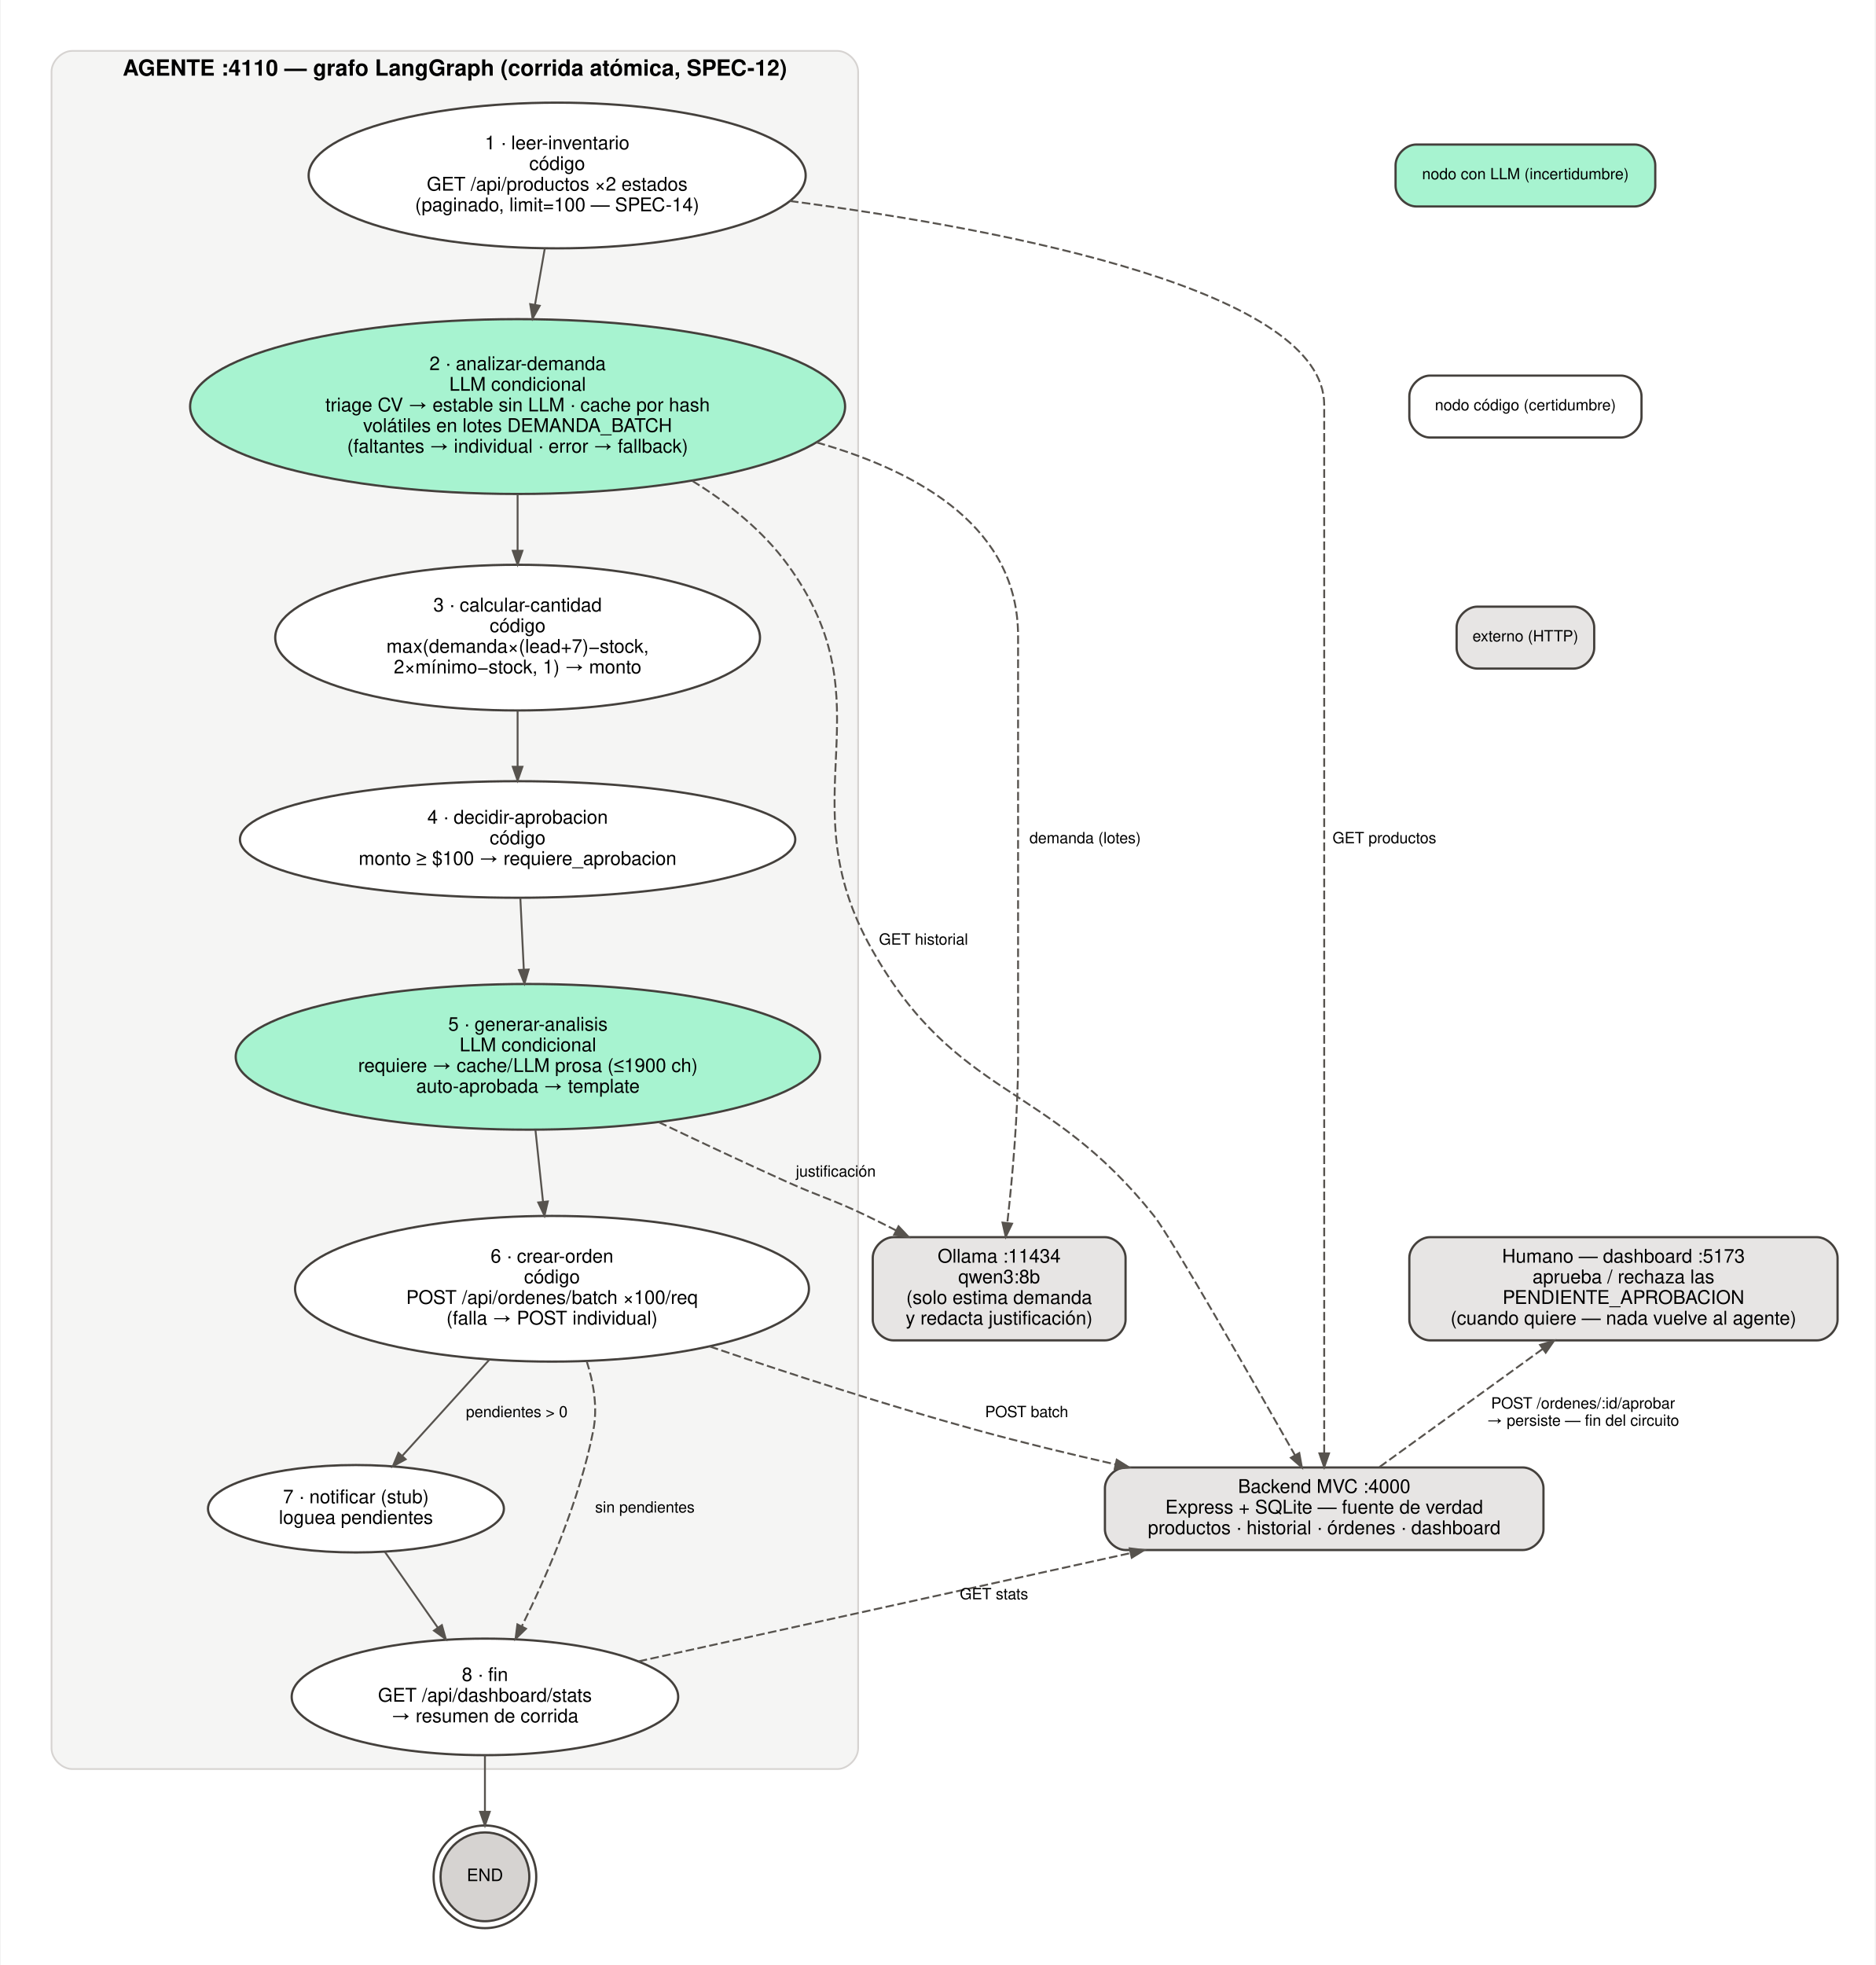
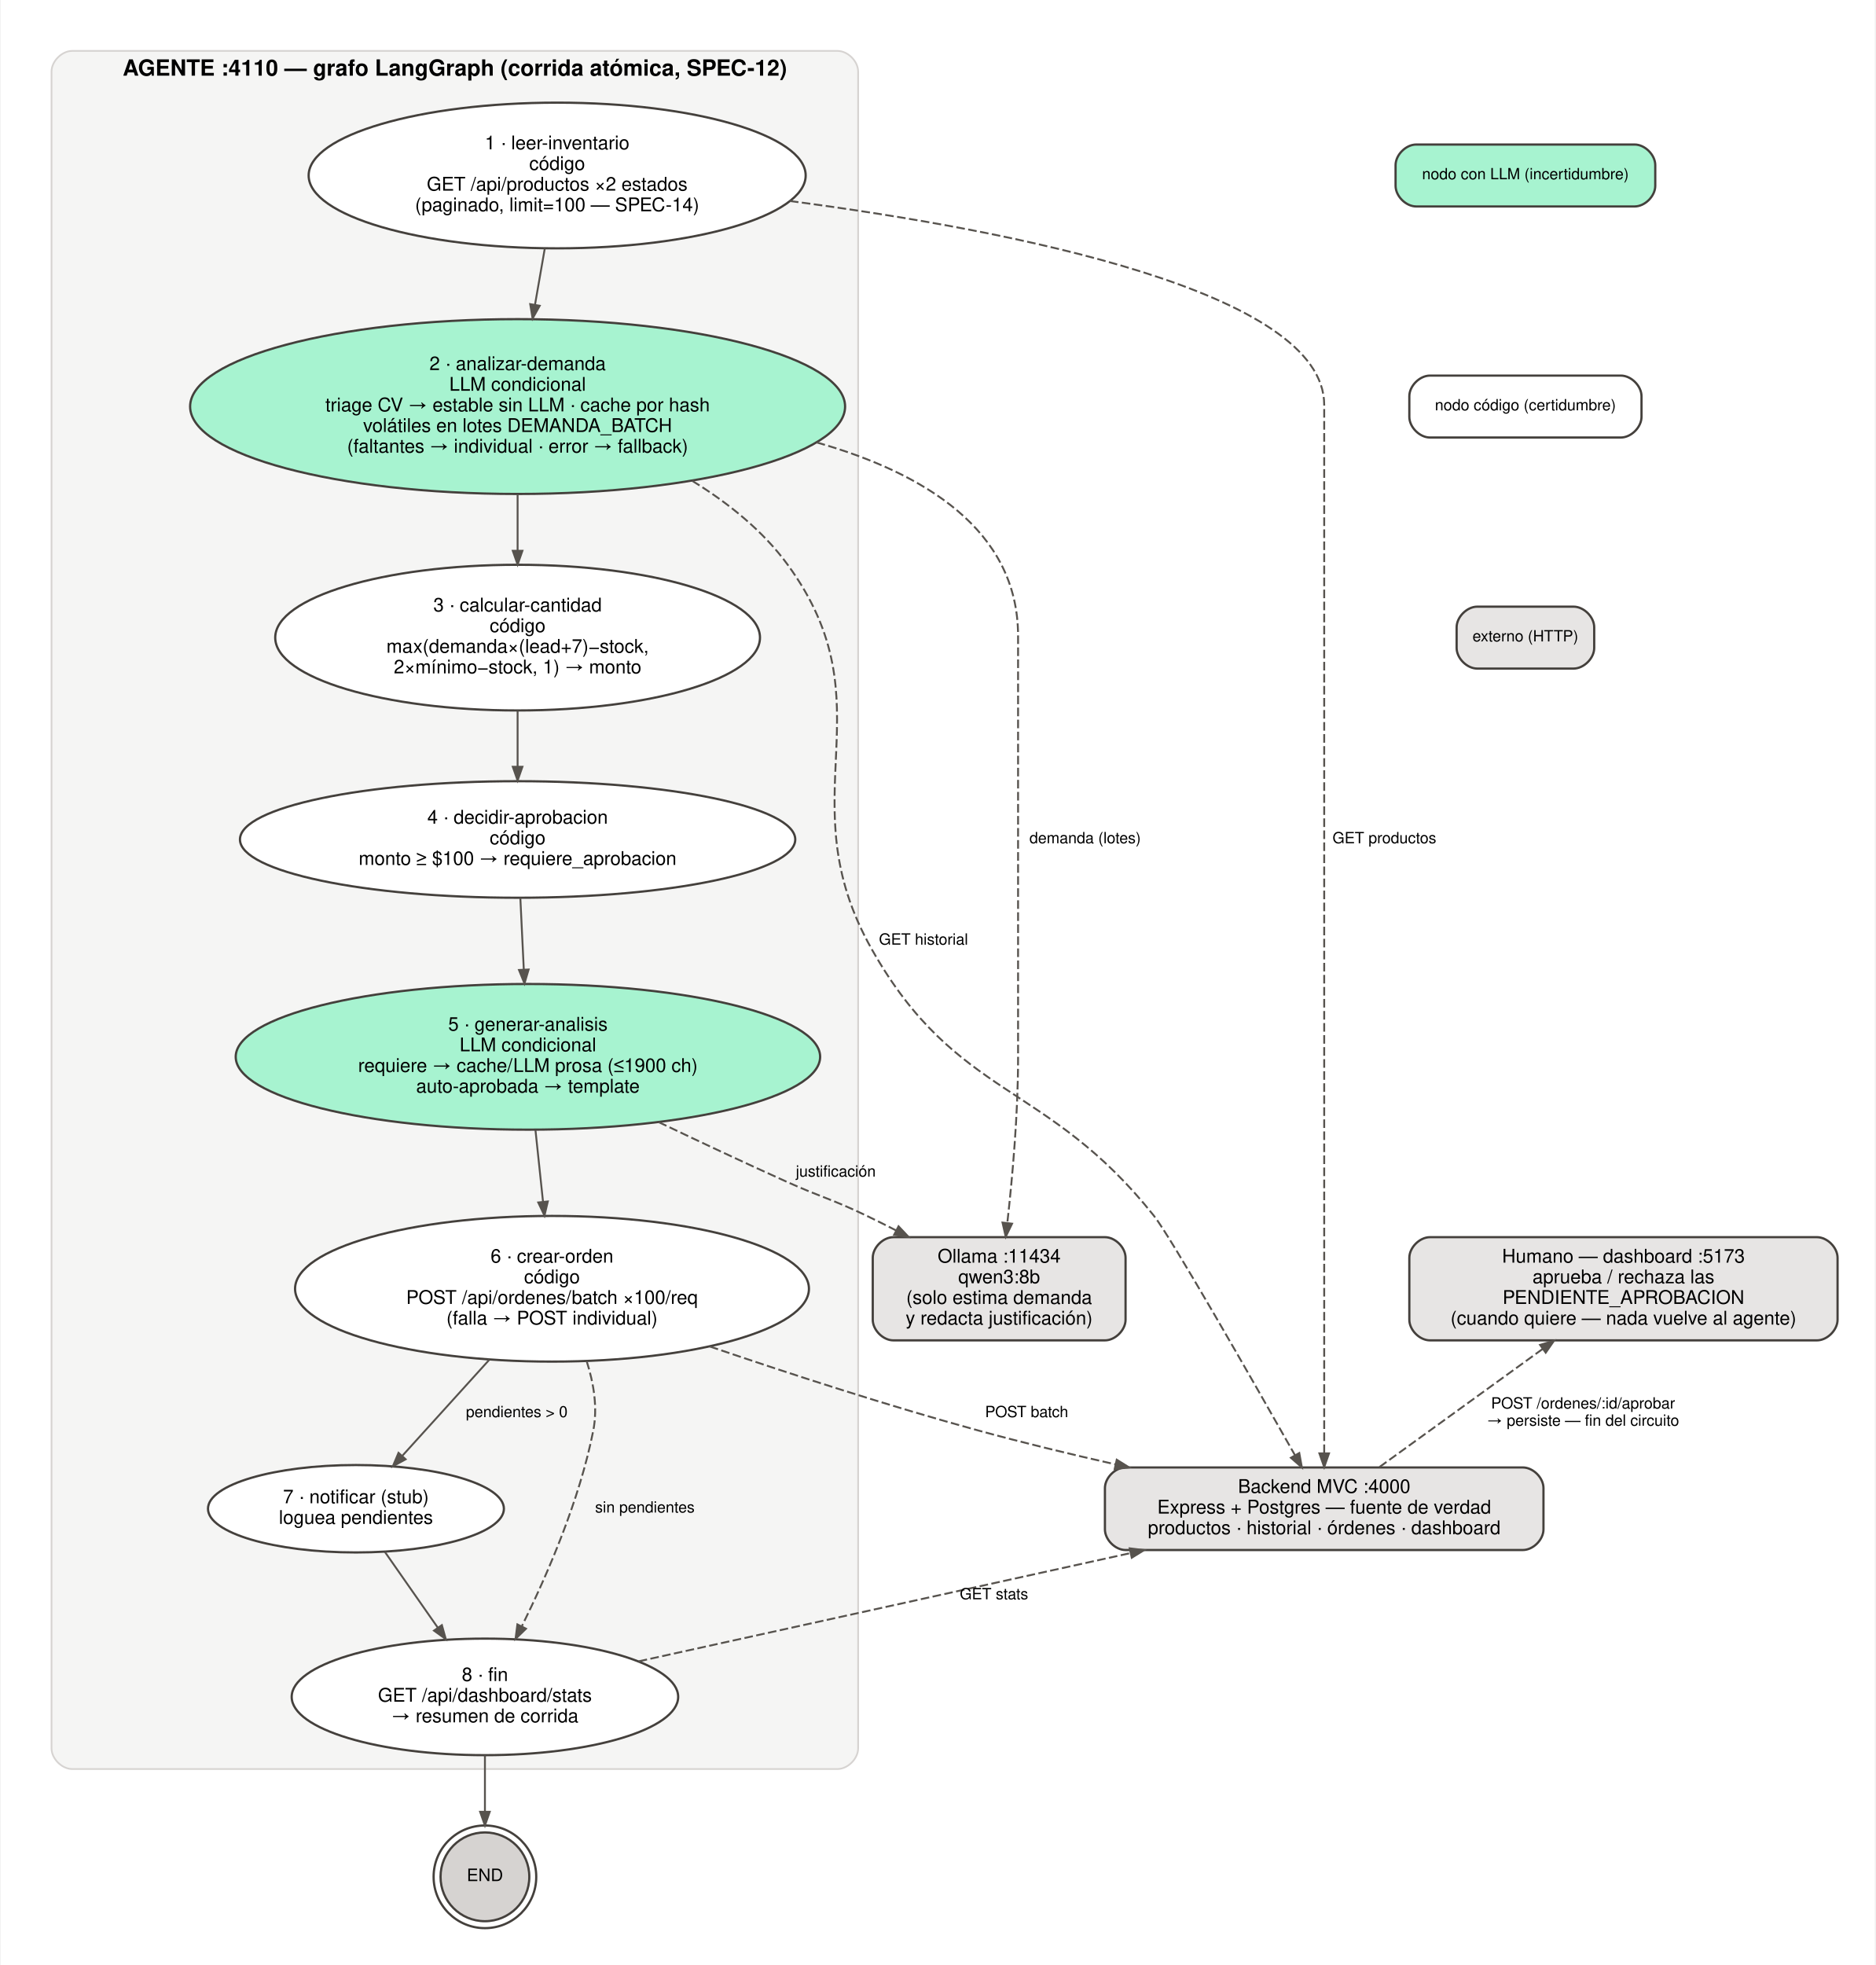
<svg xmlns="http://www.w3.org/2000/svg" width="1090pt" height="1142pt" viewBox="0.00 0.00 1089.70 1142.45">
  <g id="graph0" class="graph" transform="scale(1 1) rotate(0) translate(21.6 1120.85)">
    <polygon fill="white" stroke="transparent" points="-21.6,21.6 -21.6,-1120.85 1068.1,-1120.85 1068.1,21.6 -21.6,21.6" />
    <g id="clust1" class="cluster">
      <path fill="#f5f5f4" stroke="#d6d3d1" d="M20,-92.34C20,-92.34 465,-92.34 465,-92.34 471,-92.34 477,-98.34 477,-104.34 477,-104.34 477,-1079.25 477,-1079.25 477,-1085.25 471,-1091.25 465,-1091.25 465,-1091.25 20,-1091.25 20,-1091.25 14,-1091.25 8,-1085.25 8,-1079.25 8,-1079.25 8,-104.34 8,-104.34 8,-98.34 14,-92.34 20,-92.34" />
      <text text-anchor="middle" x="242.5" y="-1076.85" font-family="Helvetica,sans-Serif" font-weight="bold" font-size="13.00">AGENTE :4110 — grafo LangGraph (corrida atómica, SPEC-12)</text>
    </g>
    <g id="clust2" class="cluster">
</g>
    <g id="node1" class="node">
      <ellipse fill="#ffffff" stroke="#44403c" stroke-width="1.3" cx="302" cy="-1018.82" rx="144.5" ry="42.35" />
      <text text-anchor="middle" x="302" y="-1034.02" font-family="Helvetica,sans-Serif" font-size="11.00">1 · leer-inventario</text>
      <text text-anchor="middle" x="302" y="-1022.02" font-family="Helvetica,sans-Serif" font-size="11.00">código</text>
      <text text-anchor="middle" x="302" y="-1010.02" font-family="Helvetica,sans-Serif" font-size="11.00">GET /api/productos ×2 estados</text>
      <text text-anchor="middle" x="302" y="-998.02" font-family="Helvetica,sans-Serif" font-size="11.00">(paginado, limit=100 — SPEC-14)</text>
    </g>
    <g id="node2" class="node">
      <ellipse fill="#a7f3d0" stroke="#44403c" stroke-width="1.3" cx="279" cy="-884.48" rx="190.42" ry="50.82" />
      <text text-anchor="middle" x="279" y="-905.68" font-family="Helvetica,sans-Serif" font-size="11.00">2 · analizar-demanda</text>
      <text text-anchor="middle" x="279" y="-893.68" font-family="Helvetica,sans-Serif" font-size="11.00">LLM condicional</text>
      <text text-anchor="middle" x="279" y="-881.68" font-family="Helvetica,sans-Serif" font-size="11.00">triage CV → estable sin LLM · cache por hash</text>
      <text text-anchor="middle" x="279" y="-869.68" font-family="Helvetica,sans-Serif" font-size="11.00">volátiles en lotes DEMANDA_BATCH</text>
      <text text-anchor="middle" x="279" y="-857.68" font-family="Helvetica,sans-Serif" font-size="11.00">(faltantes → individual · error → fallback)</text>
    </g>
    <g id="edge1" class="edge">
      <path fill="none" stroke="#57534e" stroke-width="1.1" d="M294.79,-976.31C292.98,-965.94 291.02,-954.63 289.1,-943.62" />
      <polygon fill="#57534e" stroke="#57534e" stroke-width="1.1" points="291.85,-943.07 287.72,-935.67 286.33,-944.03 291.85,-943.07" />
    </g>
    <g id="node10" class="node">
      <path fill="#e7e5e4" stroke="#44403c" stroke-width="1.3" d="M863.5,-267.67C863.5,-267.67 632.5,-267.67 632.5,-267.67 626.5,-267.67 620.5,-261.67 620.5,-255.67 620.5,-255.67 620.5,-231.67 620.5,-231.67 620.5,-225.67 626.5,-219.67 632.5,-219.67 632.5,-219.67 863.5,-219.67 863.5,-219.67 869.5,-219.67 875.5,-225.67 875.5,-231.67 875.5,-231.67 875.5,-255.67 875.5,-255.67 875.5,-261.67 869.5,-267.67 863.5,-267.67" />
      <text text-anchor="middle" x="748" y="-252.87" font-family="Helvetica,sans-Serif" font-size="11.00">Backend MVC :4000</text>
-       <text text-anchor="middle" x="748" y="-240.87" font-family="Helvetica,sans-Serif" font-size="11.00">Express + SQLite — fuente de verdad</text>
+       <text text-anchor="middle" x="748" y="-240.87" font-family="Helvetica,sans-Serif" font-size="11.00">Express + Postgres — fuente de verdad</text>
      <text text-anchor="middle" x="748" y="-228.87" font-family="Helvetica,sans-Serif" font-size="11.00">productos · historial · órdenes · dashboard</text>
    </g>
    <g id="edge10" class="edge">
      <path fill="none" stroke="#57534e" stroke-width="1.1" stroke-dasharray="5,2" d="M437.33,-1003.98C568.57,-986.69 748,-951.05 748,-885.48 748,-885.48 748,-885.48 748,-370.56 748,-338.35 748,-301.52 748,-276.05" />
      <polygon fill="#57534e" stroke="#57534e" stroke-width="1.1" points="750.8,-275.87 748,-267.87 745.2,-275.87 750.8,-275.87" />
      <text text-anchor="middle" x="783" y="-630.58" font-family="Helvetica,sans-Serif" font-size="9.00"> GET productos</text>
    </g>
    <g id="node3" class="node">
      <ellipse fill="#ffffff" stroke="#44403c" stroke-width="1.3" cx="279" cy="-750.14" rx="140.93" ry="42.35" />
      <text text-anchor="middle" x="279" y="-765.34" font-family="Helvetica,sans-Serif" font-size="11.00">3 · calcular-cantidad</text>
      <text text-anchor="middle" x="279" y="-753.34" font-family="Helvetica,sans-Serif" font-size="11.00">código</text>
      <text text-anchor="middle" x="279" y="-741.34" font-family="Helvetica,sans-Serif" font-size="11.00">max(demanda×(lead+7)−stock,</text>
      <text text-anchor="middle" x="279" y="-729.34" font-family="Helvetica,sans-Serif" font-size="11.00">2×mínimo−stock, 1) → monto</text>
    </g>
    <g id="edge2" class="edge">
      <path fill="none" stroke="#57534e" stroke-width="1.1" d="M279,-833.45C279,-822.72 279,-811.38 279,-800.67" />
      <polygon fill="#57534e" stroke="#57534e" stroke-width="1.1" points="281.8,-800.62 279,-792.62 276.2,-800.62 281.8,-800.62" />
    </g>
    <g id="edge11" class="edge">
      <path fill="none" stroke="#57534e" stroke-width="1.1" stroke-dasharray="5,2" d="M380.55,-841.27C401.54,-828.39 421.6,-812.28 436,-792.57 496.03,-710.36 434.88,-657.43 485,-568.83 534.36,-481.58 586.62,-492.46 649,-413.98 658.71,-401.77 705.27,-320.25 730.93,-274.93" />
      <polygon fill="#57534e" stroke="#57534e" stroke-width="1.1" points="733.51,-276.06 735.01,-267.71 728.63,-273.3 733.51,-276.06" />
      <text text-anchor="middle" x="515" y="-571.63" font-family="Helvetica,sans-Serif" font-size="9.00"> GET historial</text>
    </g>
    <g id="node11" class="node">
      <path fill="#e7e5e4" stroke="#44403c" stroke-width="1.3" d="M620.5,-401.56C620.5,-401.56 497.5,-401.56 497.5,-401.56 491.5,-401.56 485.5,-395.56 485.5,-389.56 485.5,-389.56 485.5,-353.56 485.5,-353.56 485.5,-347.56 491.5,-341.56 497.5,-341.56 497.5,-341.56 620.5,-341.56 620.5,-341.56 626.5,-341.56 632.5,-347.56 632.5,-353.56 632.5,-353.56 632.5,-389.56 632.5,-389.56 632.5,-395.56 626.5,-401.56 620.5,-401.56" />
      <text text-anchor="middle" x="559" y="-386.76" font-family="Helvetica,sans-Serif" font-size="11.00">Ollama :11434</text>
      <text text-anchor="middle" x="559" y="-374.76" font-family="Helvetica,sans-Serif" font-size="11.00">qwen3:8b</text>
      <text text-anchor="middle" x="559" y="-362.76" font-family="Helvetica,sans-Serif" font-size="11.00">(solo estima demanda</text>
      <text text-anchor="middle" x="559" y="-350.76" font-family="Helvetica,sans-Serif" font-size="11.00">y redacta justificación)</text>
    </g>
    <g id="edge12" class="edge">
      <path fill="none" stroke="#57534e" stroke-width="1.1" stroke-dasharray="5,2" d="M452.9,-863.62C515.04,-845.96 570,-812.89 570,-751.14 570,-751.14 570,-751.14 570,-505.41 570,-473.14 566.74,-436.62 563.77,-410.05" />
      <polygon fill="#57534e" stroke="#57534e" stroke-width="1.1" points="566.51,-409.41 562.82,-401.79 560.95,-410.05 566.51,-409.41" />
      <text text-anchor="middle" x="609" y="-630.58" font-family="Helvetica,sans-Serif" font-size="9.00"> demanda (lotes)</text>
    </g>
    <g id="node4" class="node">
      <ellipse fill="#ffffff" stroke="#44403c" stroke-width="1.3" cx="279" cy="-632.78" rx="161.44" ry="33.88" />
      <text text-anchor="middle" x="279" y="-641.98" font-family="Helvetica,sans-Serif" font-size="11.00">4 · decidir-aprobacion</text>
      <text text-anchor="middle" x="279" y="-629.98" font-family="Helvetica,sans-Serif" font-size="11.00">código</text>
      <text text-anchor="middle" x="279" y="-617.98" font-family="Helvetica,sans-Serif" font-size="11.00">monto ≥ $100 → requiere_aprobacion</text>
    </g>
    <g id="edge3" class="edge">
      <path fill="none" stroke="#57534e" stroke-width="1.1" d="M279,-707.49C279,-697 279,-685.74 279,-675.26" />
      <polygon fill="#57534e" stroke="#57534e" stroke-width="1.1" points="281.8,-675.05 279,-667.05 276.2,-675.05 281.8,-675.05" />
    </g>
    <g id="node5" class="node">
      <ellipse fill="#a7f3d0" stroke="#44403c" stroke-width="1.3" cx="285" cy="-506.41" rx="169.91" ry="42.35" />
      <text text-anchor="middle" x="285" y="-521.61" font-family="Helvetica,sans-Serif" font-size="11.00">5 · generar-analisis</text>
      <text text-anchor="middle" x="285" y="-509.61" font-family="Helvetica,sans-Serif" font-size="11.00">LLM condicional</text>
      <text text-anchor="middle" x="285" y="-497.61" font-family="Helvetica,sans-Serif" font-size="11.00">requiere → cache/LLM prosa (≤1900 ch)</text>
      <text text-anchor="middle" x="285" y="-485.61" font-family="Helvetica,sans-Serif" font-size="11.00">auto-aprobada → template</text>
    </g>
    <g id="edge4" class="edge">
      <path fill="none" stroke="#57534e" stroke-width="1.1" d="M280.59,-598.77C281.21,-586.02 281.92,-571.15 282.6,-557.16" />
      <polygon fill="#57534e" stroke="#57534e" stroke-width="1.1" points="285.4,-557.17 282.99,-549.04 279.81,-556.9 285.4,-557.17" />
    </g>
    <g id="node6" class="node">
      <ellipse fill="#ffffff" stroke="#44403c" stroke-width="1.3" cx="299" cy="-371.56" rx="149.4" ry="42.35" />
      <text text-anchor="middle" x="299" y="-386.76" font-family="Helvetica,sans-Serif" font-size="11.00">6 · crear-orden</text>
      <text text-anchor="middle" x="299" y="-374.76" font-family="Helvetica,sans-Serif" font-size="11.00">código</text>
      <text text-anchor="middle" x="299" y="-362.76" font-family="Helvetica,sans-Serif" font-size="11.00">POST /api/ordenes/batch ×100/req</text>
      <text text-anchor="middle" x="299" y="-350.76" font-family="Helvetica,sans-Serif" font-size="11.00">(falla → POST individual)</text>
    </g>
    <g id="edge5" class="edge">
      <path fill="none" stroke="#57534e" stroke-width="1.1" d="M289.39,-463.74C290.77,-450.63 292.31,-436.02 293.75,-422.41" />
      <polygon fill="#57534e" stroke="#57534e" stroke-width="1.1" points="296.57,-422.33 294.62,-414.08 291,-421.74 296.57,-422.33" />
    </g>
    <g id="edge13" class="edge">
      <path fill="none" stroke="#57534e" stroke-width="1.1" stroke-dasharray="5,2" d="M361.02,-468.45C384.63,-457.17 410.81,-444.88 435,-433.98 455.7,-424.66 461.54,-423.81 482,-413.98 487.58,-411.3 493.34,-408.42 499.07,-405.48" />
      <polygon fill="#57534e" stroke="#57534e" stroke-width="1.1" points="500.5,-407.89 506.31,-401.72 497.92,-402.92 500.5,-407.89" />
      <text text-anchor="middle" x="464" y="-436.78" font-family="Helvetica,sans-Serif" font-size="9.00"> justificación</text>
    </g>
    <g id="node7" class="node">
      <ellipse fill="#ffffff" stroke="#44403c" stroke-width="1.3" cx="185" cy="-243.67" rx="86.03" ry="25.41" />
      <text text-anchor="middle" x="185" y="-246.87" font-family="Helvetica,sans-Serif" font-size="11.00">7 · notificar (stub)</text>
      <text text-anchor="middle" x="185" y="-234.87" font-family="Helvetica,sans-Serif" font-size="11.00">loguea pendientes</text>
    </g>
    <g id="edge6" class="edge">
      <path fill="none" stroke="#57534e" stroke-width="1.1" d="M262.62,-330.38C246.13,-312.18 226.99,-291.04 211.85,-274.32" />
      <polygon fill="#57534e" stroke="#57534e" stroke-width="1.1" points="213.9,-272.42 206.46,-268.37 209.75,-276.18 213.9,-272.42" />
      <text text-anchor="middle" x="278.5" y="-296.93" font-family="Helvetica,sans-Serif" font-size="9.00"> pendientes &gt; 0</text>
    </g>
    <g id="node8" class="node">
      <ellipse fill="#ffffff" stroke="#44403c" stroke-width="1.3" cx="260" cy="-134.28" rx="112.36" ry="33.88" />
      <text text-anchor="middle" x="260" y="-143.48" font-family="Helvetica,sans-Serif" font-size="11.00">8 · fin</text>
      <text text-anchor="middle" x="260" y="-131.48" font-family="Helvetica,sans-Serif" font-size="11.00">GET /api/dashboard/stats</text>
      <text text-anchor="middle" x="260" y="-119.48" font-family="Helvetica,sans-Serif" font-size="11.00">→ resumen de corrida</text>
    </g>
    <g id="edge7" class="edge">
      <path fill="none" stroke="#57534e" stroke-width="1.1" stroke-dasharray="5,2" d="M319.15,-329.5C323.26,-316.69 325.62,-302.43 323,-289.13 315.06,-248.79 296.46,-205.72 281.51,-175.43" />
      <polygon fill="#57534e" stroke="#57534e" stroke-width="1.1" points="283.88,-173.92 277.8,-168.02 278.87,-176.43 283.88,-173.92" />
      <text text-anchor="middle" x="353" y="-241.47" font-family="Helvetica,sans-Serif" font-size="9.00"> sin pendientes</text>
    </g>
    <g id="edge14" class="edge">
      <path fill="none" stroke="#57534e" stroke-width="1.1" stroke-dasharray="5,2" d="M390.79,-338C437.26,-322.13 494.77,-303.44 547,-289.13 572.54,-282.13 600.13,-275.46 626.44,-269.51" />
      <polygon fill="#57534e" stroke="#57534e" stroke-width="1.1" points="627.37,-272.18 634.57,-267.69 626.15,-266.71 627.37,-272.18" />
      <text text-anchor="middle" x="575" y="-296.93" font-family="Helvetica,sans-Serif" font-size="9.00"> POST batch</text>
    </g>
    <g id="edge8" class="edge">
      <path fill="none" stroke="#57534e" stroke-width="1.1" d="M201.83,-218.57C210.89,-205.59 222.3,-189.26 232.61,-174.5" />
      <polygon fill="#57534e" stroke="#57534e" stroke-width="1.1" points="234.97,-176.01 237.25,-167.85 230.38,-172.81 234.97,-176.01" />
    </g>
    <g id="node9" class="node">
      <ellipse fill="#d6d3d1" stroke="#44403c" stroke-width="1.3" cx="260" cy="-29.67" rx="25.81" ry="25.81" />
      <ellipse fill="none" stroke="#44403c" stroke-width="1.3" cx="260" cy="-29.67" rx="29.84" ry="29.84" />
      <text text-anchor="middle" x="260" y="-27.17" font-family="Helvetica,sans-Serif" font-size="10.00">END</text>
    </g>
    <g id="edge9" class="edge">
      <path fill="none" stroke="#57534e" stroke-width="1.1" d="M260,-100.25C260,-89.89 260,-78.39 260,-67.78" />
      <polygon fill="#57534e" stroke="#57534e" stroke-width="1.1" points="262.8,-67.49 260,-59.49 257.2,-67.49 262.8,-67.49" />
    </g>
    <g id="edge15" class="edge">
      <path fill="none" stroke="#57534e" stroke-width="1.1" stroke-dasharray="5,2" d="M349.37,-154.95C429.8,-172.65 548.35,-198.74 635.27,-217.86" />
      <polygon fill="#57534e" stroke="#57534e" stroke-width="1.1" points="634.9,-220.65 643.31,-219.63 636.1,-215.18 634.9,-220.65" />
      <text text-anchor="middle" x="556" y="-191.02" font-family="Helvetica,sans-Serif" font-size="9.00"> GET stats</text>
    </g>
    <g id="node12" class="node">
      <path fill="#e7e5e4" stroke="#44403c" stroke-width="1.3" d="M1034.5,-401.56C1034.5,-401.56 809.5,-401.56 809.5,-401.56 803.5,-401.56 797.5,-395.56 797.5,-389.56 797.5,-389.56 797.5,-353.56 797.5,-353.56 797.5,-347.56 803.5,-341.56 809.5,-341.56 809.5,-341.56 1034.5,-341.56 1034.5,-341.56 1040.5,-341.56 1046.5,-347.56 1046.5,-353.56 1046.5,-353.56 1046.5,-389.56 1046.5,-389.56 1046.5,-395.56 1040.5,-401.56 1034.5,-401.56" />
      <text text-anchor="middle" x="922" y="-386.76" font-family="Helvetica,sans-Serif" font-size="11.00">Humano — dashboard :5173</text>
      <text text-anchor="middle" x="922" y="-374.76" font-family="Helvetica,sans-Serif" font-size="11.00">aprueba / rechaza las</text>
      <text text-anchor="middle" x="922" y="-362.76" font-family="Helvetica,sans-Serif" font-size="11.00">PENDIENTE_APROBACION</text>
      <text text-anchor="middle" x="922" y="-350.76" font-family="Helvetica,sans-Serif" font-size="11.00">(cuando quiere — nada vuelve al agente)</text>
    </g>
    <g id="edge16" class="edge">
      <path fill="none" stroke="#57534e" stroke-width="1.1" stroke-dasharray="5,2" d="M874.96,-336.53C844.87,-314.76 806.63,-287.09 780.02,-267.84" />
      <polygon fill="#57534e" stroke="#57534e" stroke-width="1.1" points="873.52,-338.94 881.64,-341.36 876.8,-334.4 873.52,-338.94" />
      <text text-anchor="middle" x="898.5" y="-301.93" font-family="Helvetica,sans-Serif" font-size="9.00"> POST /ordenes/:id/aprobar</text>
      <text text-anchor="middle" x="898.5" y="-291.93" font-family="Helvetica,sans-Serif" font-size="9.00">→ persiste — fin del circuito</text>
    </g>
    <g id="node13" class="node">
      <path fill="#a7f3d0" stroke="#44403c" stroke-width="1.3" d="M928.5,-1036.82C928.5,-1036.82 801.5,-1036.82 801.5,-1036.82 795.5,-1036.82 789.5,-1030.82 789.5,-1024.82 789.5,-1024.82 789.5,-1012.82 789.5,-1012.82 789.5,-1006.82 795.5,-1000.82 801.5,-1000.82 801.5,-1000.82 928.5,-1000.82 928.5,-1000.82 934.5,-1000.82 940.5,-1006.82 940.5,-1012.82 940.5,-1012.82 940.5,-1024.82 940.5,-1024.82 940.5,-1030.82 934.5,-1036.82 928.5,-1036.82" />
      <text text-anchor="middle" x="865" y="-1016.62" font-family="Helvetica,sans-Serif" font-size="9.00">nodo con LLM (incertidumbre)</text>
    </g>
    <g id="node14" class="node">
      <path fill="#ffffff" stroke="#44403c" stroke-width="1.3" d="M920.5,-902.48C920.5,-902.48 809.5,-902.48 809.5,-902.48 803.5,-902.48 797.5,-896.48 797.5,-890.48 797.5,-890.48 797.5,-878.48 797.5,-878.48 797.5,-872.48 803.5,-866.48 809.5,-866.48 809.5,-866.48 920.5,-866.48 920.5,-866.48 926.5,-866.48 932.5,-872.48 932.5,-878.48 932.5,-878.48 932.5,-890.48 932.5,-890.48 932.5,-896.48 926.5,-902.48 920.5,-902.48" />
      <text text-anchor="middle" x="865" y="-882.28" font-family="Helvetica,sans-Serif" font-size="9.00">nodo código (certidumbre)</text>
    </g>
    <g id="node15" class="node">
      <path fill="#e7e5e4" stroke="#44403c" stroke-width="1.3" d="M893,-768.14C893,-768.14 837,-768.14 837,-768.14 831,-768.14 825,-762.14 825,-756.14 825,-756.14 825,-744.14 825,-744.14 825,-738.14 831,-732.14 837,-732.14 837,-732.14 893,-732.14 893,-732.14 899,-732.14 905,-738.14 905,-744.14 905,-744.14 905,-756.14 905,-756.14 905,-762.14 899,-768.14 893,-768.14" />
      <text text-anchor="middle" x="865" y="-747.94" font-family="Helvetica,sans-Serif" font-size="9.00">externo (HTTP)</text>
    </g>
  </g>
</svg>
